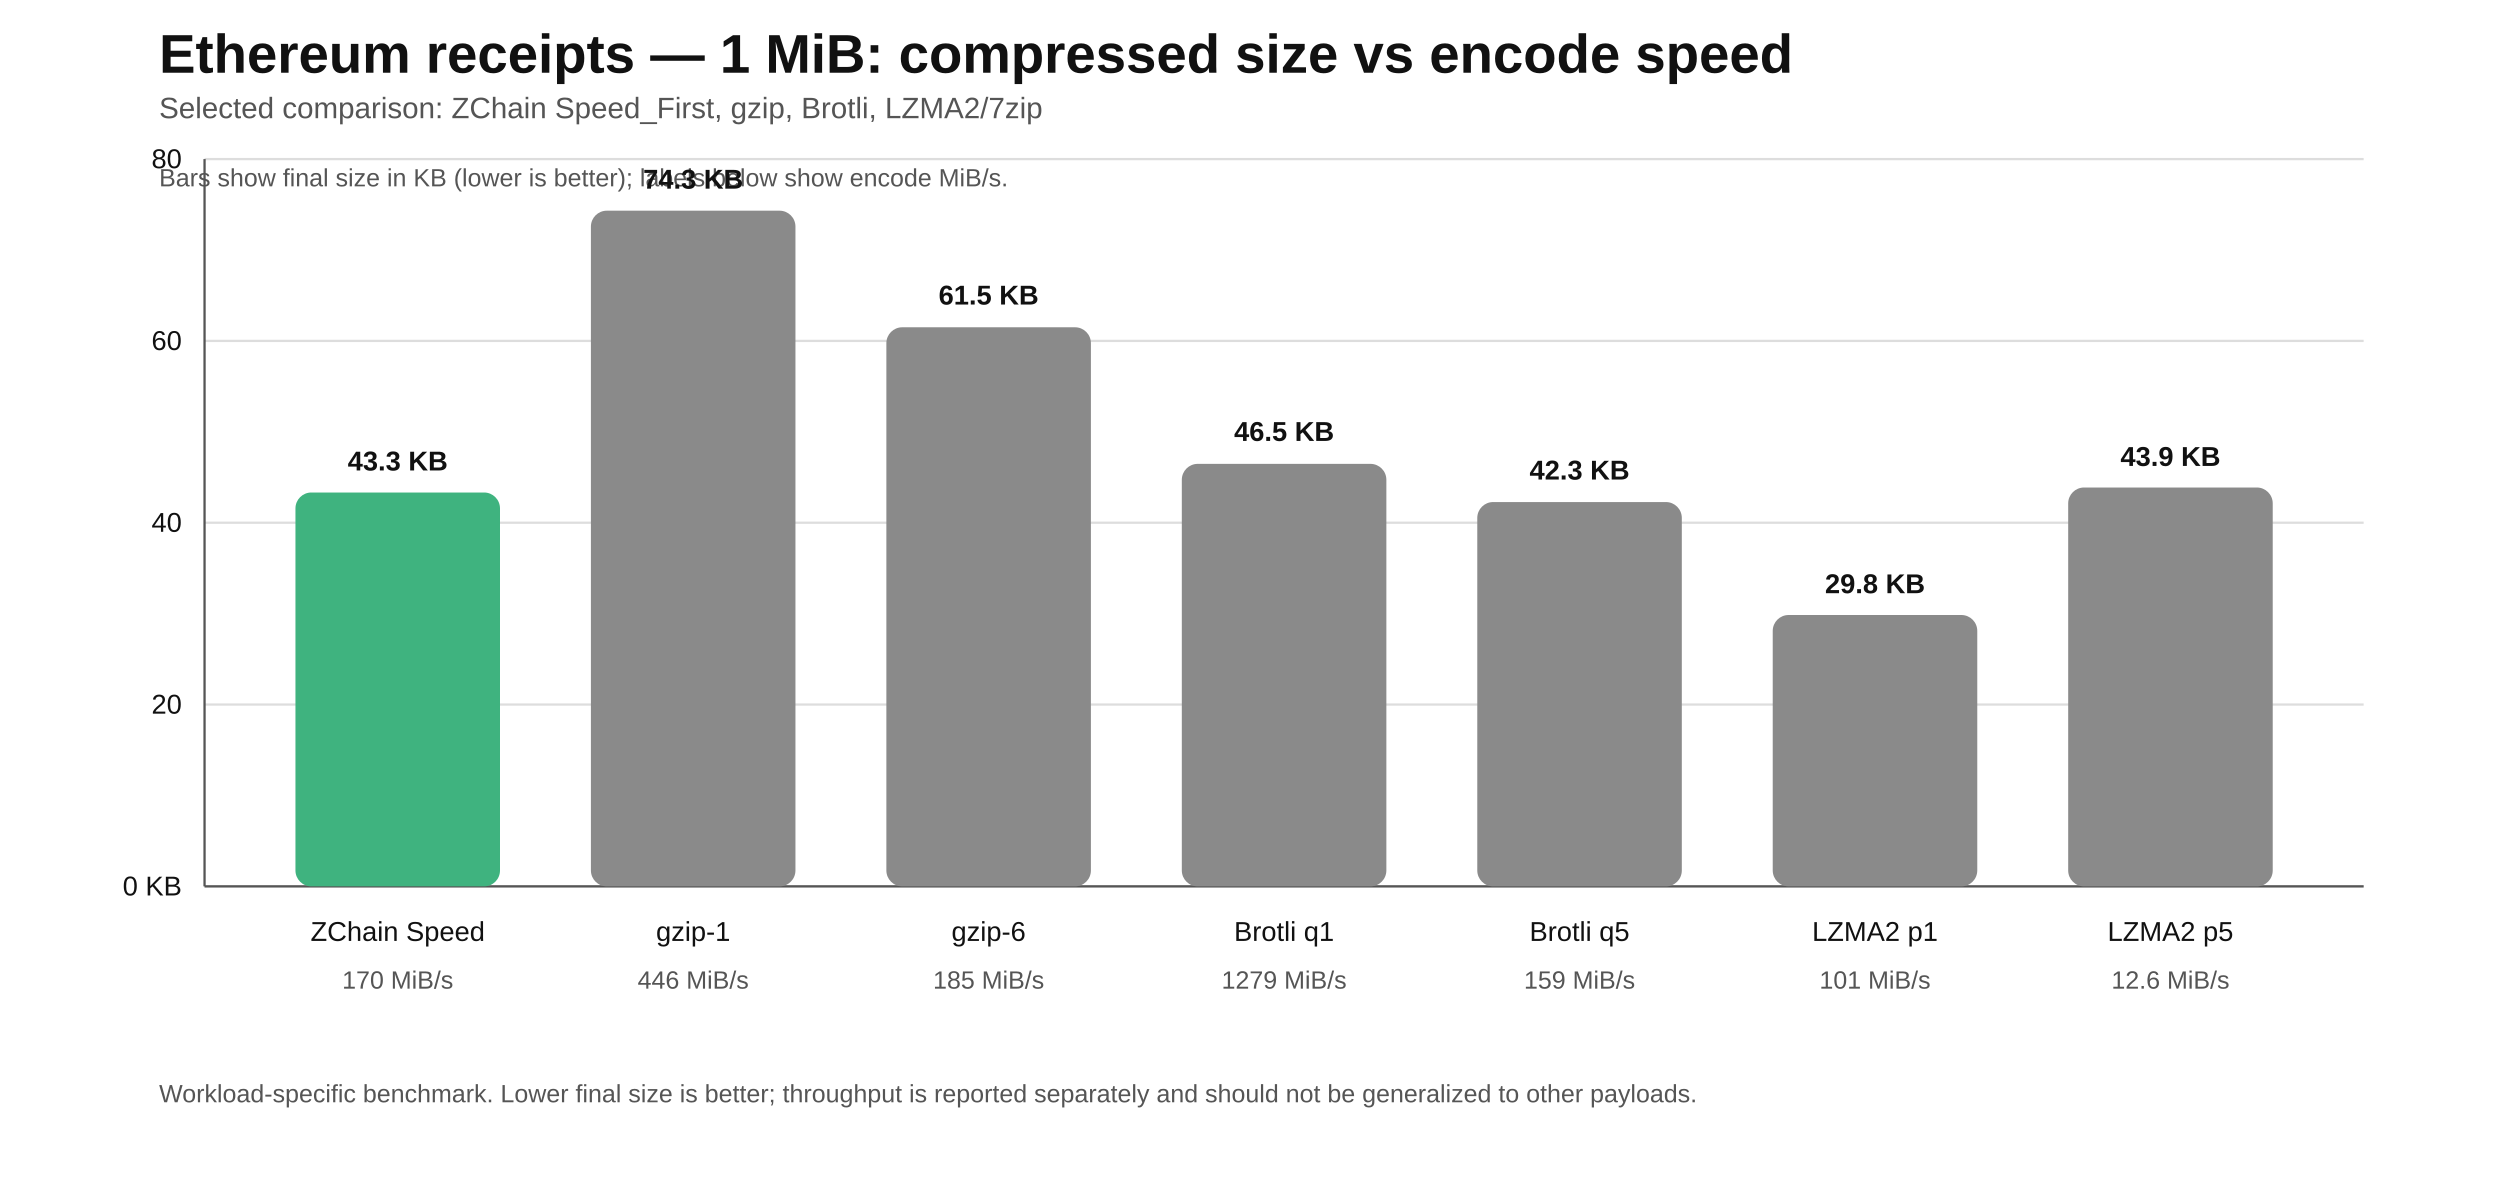
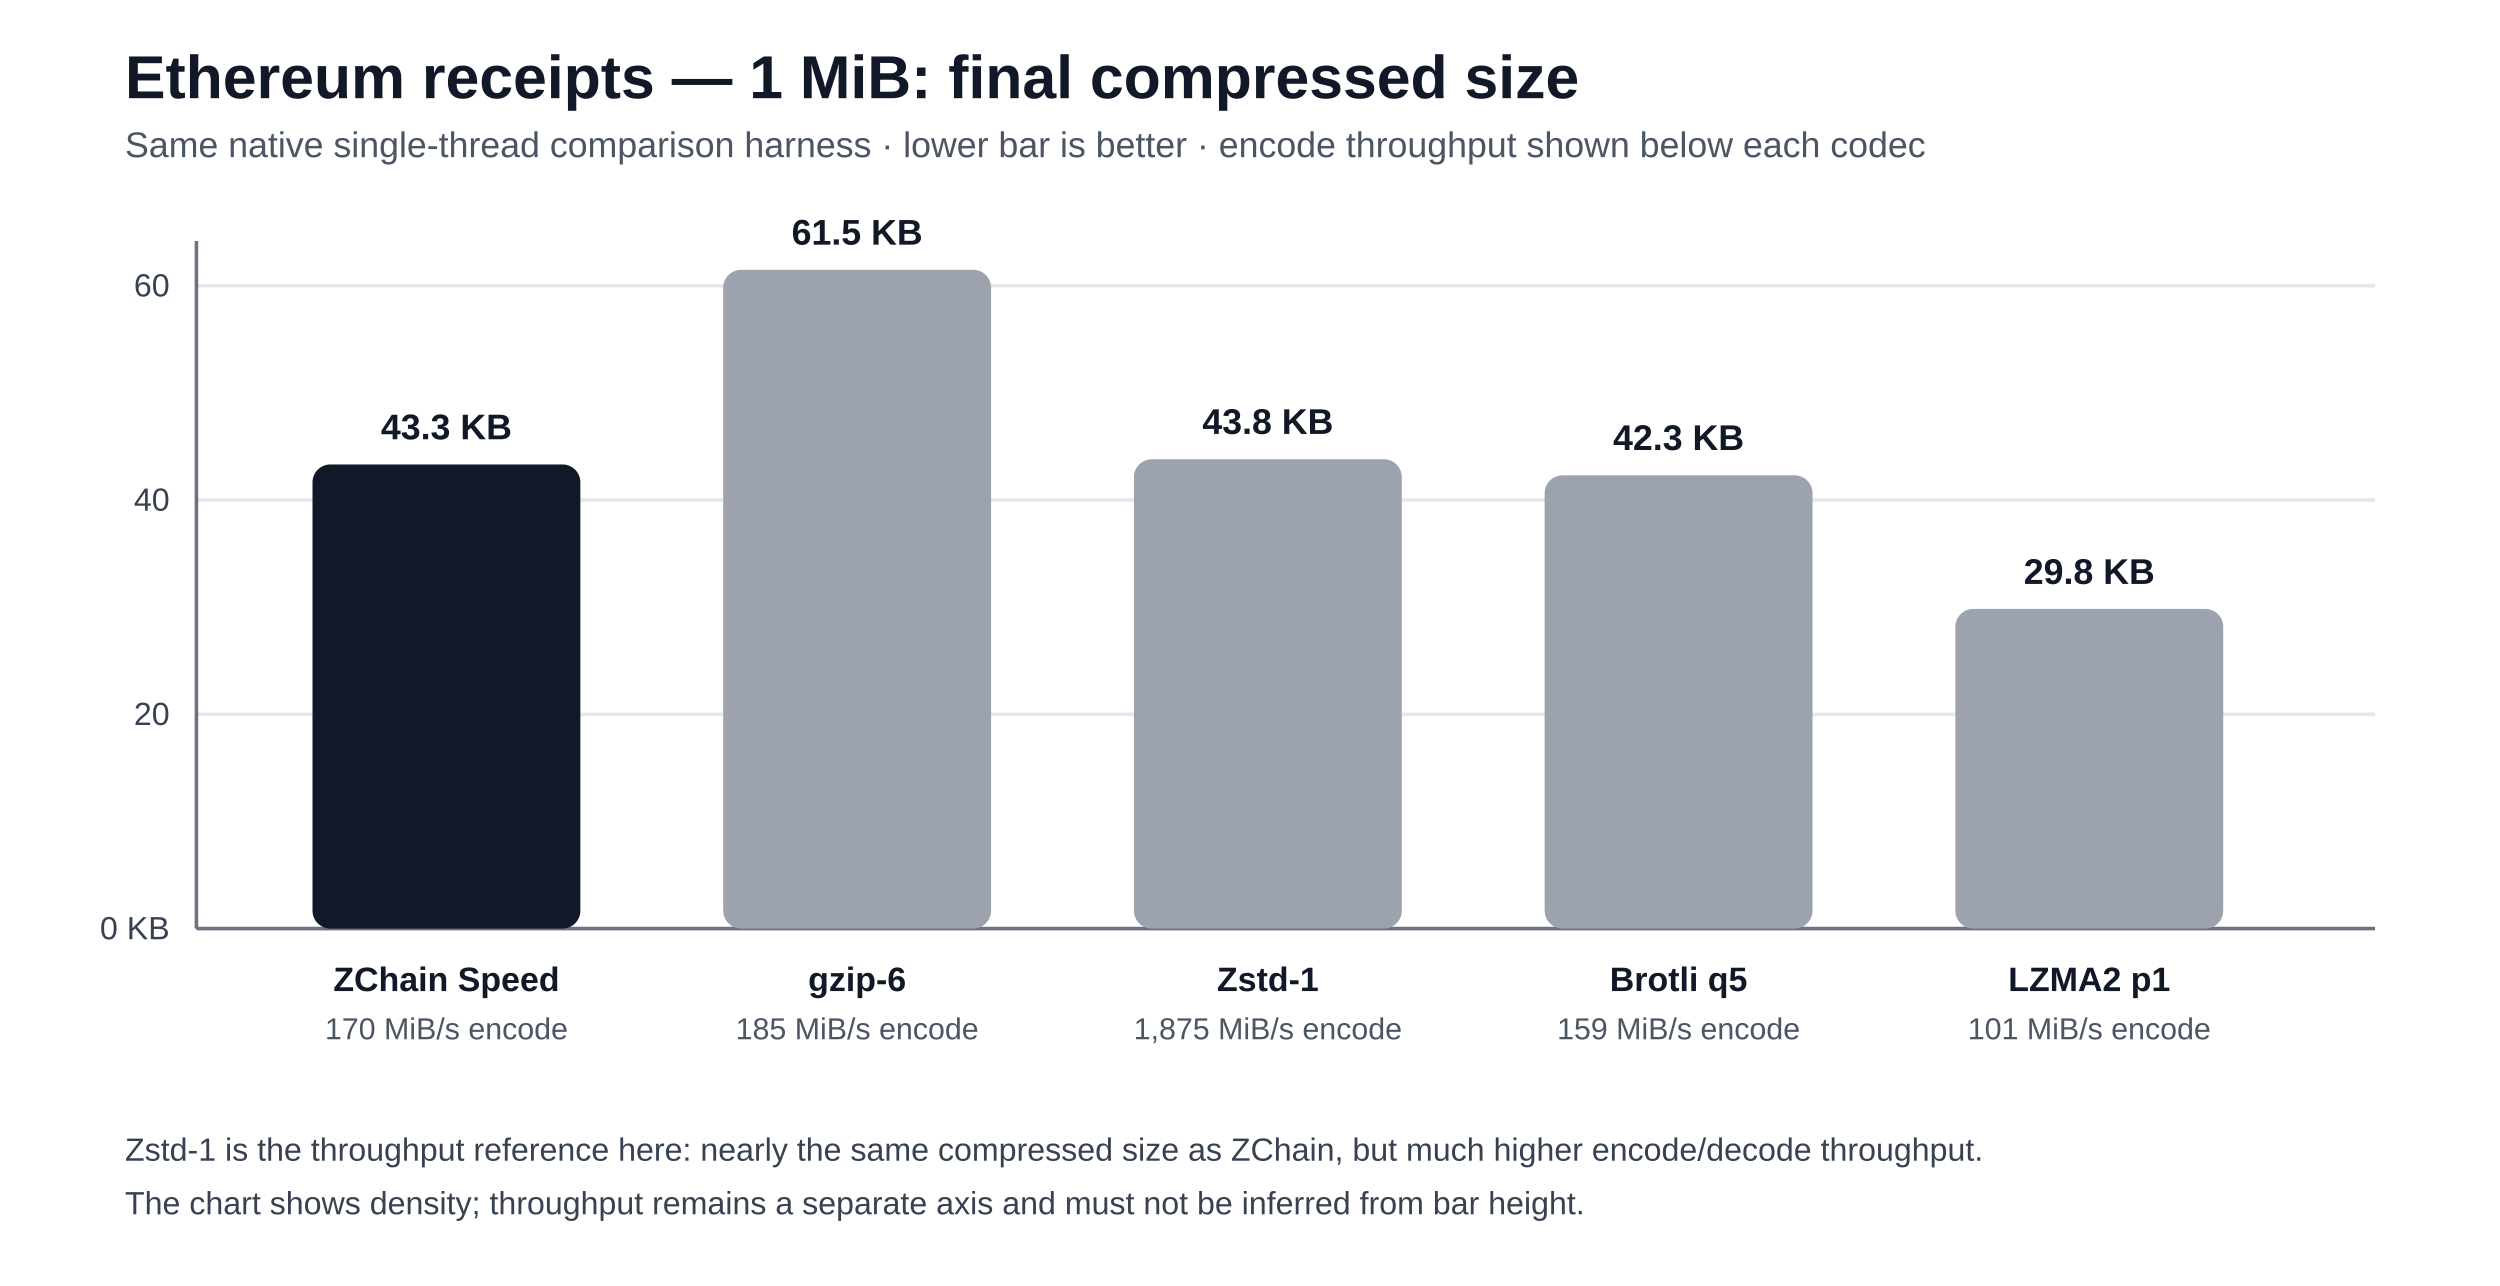
- <svg xmlns="http://www.w3.org/2000/svg" width="1100" height="520" viewBox="0 0 1100 520">
-   <style>text{font-family:Arial,sans-serif;fill:#111}.title{font-size:24px;font-weight:700}.sub{font-size:13px;fill:#555}.grid{stroke:#ddd;stroke-width:1}.axis{stroke:#555}.z{fill:#3fb37f}.other{fill:#8a8a8a}.label{font-size:12px}.value{font-size:12px;font-weight:700}.small{font-size:11px;fill:#555}</style>
-   <text class="title" x="70" y="32">Ethereum receipts — 1 MiB: compressed size vs encode speed</text>
-   <text class="sub" x="70" y="52">Selected comparison: ZChain Speed_First, gzip, Brotli, LZMA2/7zip</text>
-   <text class="small" x="70" y="82">Bars show final size in KB (lower is better); labels below show encode MiB/s.</text>
-   <line class="grid" x1="90" y1="390" x2="1040" y2="390" />
-   <line class="grid" x1="90" y1="310" x2="1040" y2="310" />
-   <line class="grid" x1="90" y1="230" x2="1040" y2="230" />
-   <line class="grid" x1="90" y1="150" x2="1040" y2="150" />
-   <line class="grid" x1="90" y1="70" x2="1040" y2="70" />
-   <text class="label" x="80" y="394" text-anchor="end">0 KB</text>
-   <text class="label" x="80" y="314" text-anchor="end">20</text>
-   <text class="label" x="80" y="234" text-anchor="end">40</text>
-   <text class="label" x="80" y="154" text-anchor="end">60</text>
-   <text class="label" x="80" y="74" text-anchor="end">80</text>
-   <line class="axis" x1="90" y1="70" x2="90" y2="390" />
-   <line class="axis" x1="90" y1="390" x2="1040" y2="390" />
-   <rect class="z" x="130" y="216.7" width="90" height="173.3" rx="7" />
-   <text class="value" x="175" y="207" text-anchor="middle">43.3 KB</text>
-   <text class="label" x="175" y="414" text-anchor="middle">ZChain Speed</text>
-   <text class="small" x="175" y="435" text-anchor="middle">170 MiB/s</text>
-   <rect class="other" x="260" y="92.7" width="90" height="297.3" rx="7" />
-   <text class="value" x="305" y="83" text-anchor="middle">74.3 KB</text>
-   <text class="label" x="305" y="414" text-anchor="middle">gzip-1</text>
-   <text class="small" x="305" y="435" text-anchor="middle">446 MiB/s</text>
-   <rect class="other" x="390" y="144.0" width="90" height="246.0" rx="7" />
-   <text class="value" x="435" y="134" text-anchor="middle">61.5 KB</text>
-   <text class="label" x="435" y="414" text-anchor="middle">gzip-6</text>
-   <text class="small" x="435" y="435" text-anchor="middle">185 MiB/s</text>
-   <rect class="other" x="520" y="204.1" width="90" height="185.9" rx="7" />
-   <text class="value" x="565" y="194" text-anchor="middle">46.5 KB</text>
-   <text class="label" x="565" y="414" text-anchor="middle">Brotli q1</text>
-   <text class="small" x="565" y="435" text-anchor="middle">1279 MiB/s</text>
-   <rect class="other" x="650" y="220.9" width="90" height="169.1" rx="7" />
-   <text class="value" x="695" y="211" text-anchor="middle">42.3 KB</text>
-   <text class="label" x="695" y="414" text-anchor="middle">Brotli q5</text>
-   <text class="small" x="695" y="435" text-anchor="middle">159 MiB/s</text>
-   <rect class="other" x="780" y="270.6" width="90" height="119.4" rx="7" />
-   <text class="value" x="825" y="261" text-anchor="middle">29.8 KB</text>
-   <text class="label" x="825" y="414" text-anchor="middle">LZMA2 p1</text>
-   <text class="small" x="825" y="435" text-anchor="middle">101 MiB/s</text>
-   <rect class="other" x="910" y="214.5" width="90" height="175.5" rx="7" />
-   <text class="value" x="955" y="205" text-anchor="middle">43.9 KB</text>
-   <text class="label" x="955" y="414" text-anchor="middle">LZMA2 p5</text>
-   <text class="small" x="955" y="435" text-anchor="middle">12.6 MiB/s</text>
-   <text class="small" x="70" y="485">Workload-specific benchmark. Lower final size is better; throughput is reported separately and should not be generalized to other payloads.</text>
+ <svg xmlns="http://www.w3.org/2000/svg" width="1400" height="720" viewBox="0 0 1400 720">
+   <style>
+ text{font-family:Arial,Helvetica,sans-serif;fill:#111827}
+ .title{font-size:34px;font-weight:700}
+ .sub{font-size:20px;fill:#4b5563}
+ .axisLabel{font-size:18px;fill:#374151}
+ .codec{font-size:19px;font-weight:700}
+ .value{font-size:20px;font-weight:700}
+ .speed{font-size:17px;fill:#4b5563}
+ .note{font-size:18px;fill:#374151}
+ .grid{stroke:#e5e7eb;stroke-width:2}
+ .axis{stroke:#6b7280;stroke-width:2}
+ .zchain{fill:#111827}
+ .other{fill:#9ca3af}
+ </style>
+   <text class="title" x="70" y="55">Ethereum receipts — 1 MiB: final compressed size</text>
+   <text class="sub" x="70" y="88">Same native single-thread comparison harness · lower bar is better · encode throughput shown below each codec</text>
+   <line class="grid" x1="110" y1="520" x2="1330" y2="520" />
+   <line class="grid" x1="110" y1="400" x2="1330" y2="400" />
+   <line class="grid" x1="110" y1="280" x2="1330" y2="280" />
+   <line class="grid" x1="110" y1="160" x2="1330" y2="160" />
+   <line class="axis" x1="110" y1="135" x2="110" y2="520" />
+   <line class="axis" x1="110" y1="520" x2="1330" y2="520" />
+   <text class="axisLabel" x="95" y="526" text-anchor="end">0 KB</text>
+   <text class="axisLabel" x="95" y="406" text-anchor="end">20</text>
+   <text class="axisLabel" x="95" y="286" text-anchor="end">40</text>
+   <text class="axisLabel" x="95" y="166" text-anchor="end">60</text>
+   <rect class="zchain" x="175" y="260.1" width="150" height="259.9" rx="10" />
+   <text class="value" x="250" y="246" text-anchor="middle">43.3 KB</text>
+   <text class="codec" x="250" y="555" text-anchor="middle">ZChain Speed</text>
+   <text class="speed" x="250" y="582" text-anchor="middle">170 MiB/s encode</text>
+   <rect class="other" x="405" y="151.1" width="150" height="368.9" rx="10" />
+   <text class="value" x="480" y="137" text-anchor="middle">61.5 KB</text>
+   <text class="codec" x="480" y="555" text-anchor="middle">gzip-6</text>
+   <text class="speed" x="480" y="582" text-anchor="middle">185 MiB/s encode</text>
+   <rect class="other" x="635" y="257.2" width="150" height="262.8" rx="10" />
+   <text class="value" x="710" y="243" text-anchor="middle">43.8 KB</text>
+   <text class="codec" x="710" y="555" text-anchor="middle">Zstd-1</text>
+   <text class="speed" x="710" y="582" text-anchor="middle">1,875 MiB/s encode</text>
+   <rect class="other" x="865" y="266.2" width="150" height="253.8" rx="10" />
+   <text class="value" x="940" y="252" text-anchor="middle">42.3 KB</text>
+   <text class="codec" x="940" y="555" text-anchor="middle">Brotli q5</text>
+   <text class="speed" x="940" y="582" text-anchor="middle">159 MiB/s encode</text>
+   <rect class="other" x="1095" y="341.0" width="150" height="179.0" rx="10" />
+   <text class="value" x="1170" y="327" text-anchor="middle">29.8 KB</text>
+   <text class="codec" x="1170" y="555" text-anchor="middle">LZMA2 p1</text>
+   <text class="speed" x="1170" y="582" text-anchor="middle">101 MiB/s encode</text>
+   <text class="note" x="70" y="650">Zstd-1 is the throughput reference here: nearly the same compressed size as ZChain, but much higher encode/decode throughput.</text>
+   <text class="note" x="70" y="680">The chart shows density; throughput remains a separate axis and must not be inferred from bar height.</text>
</svg>
